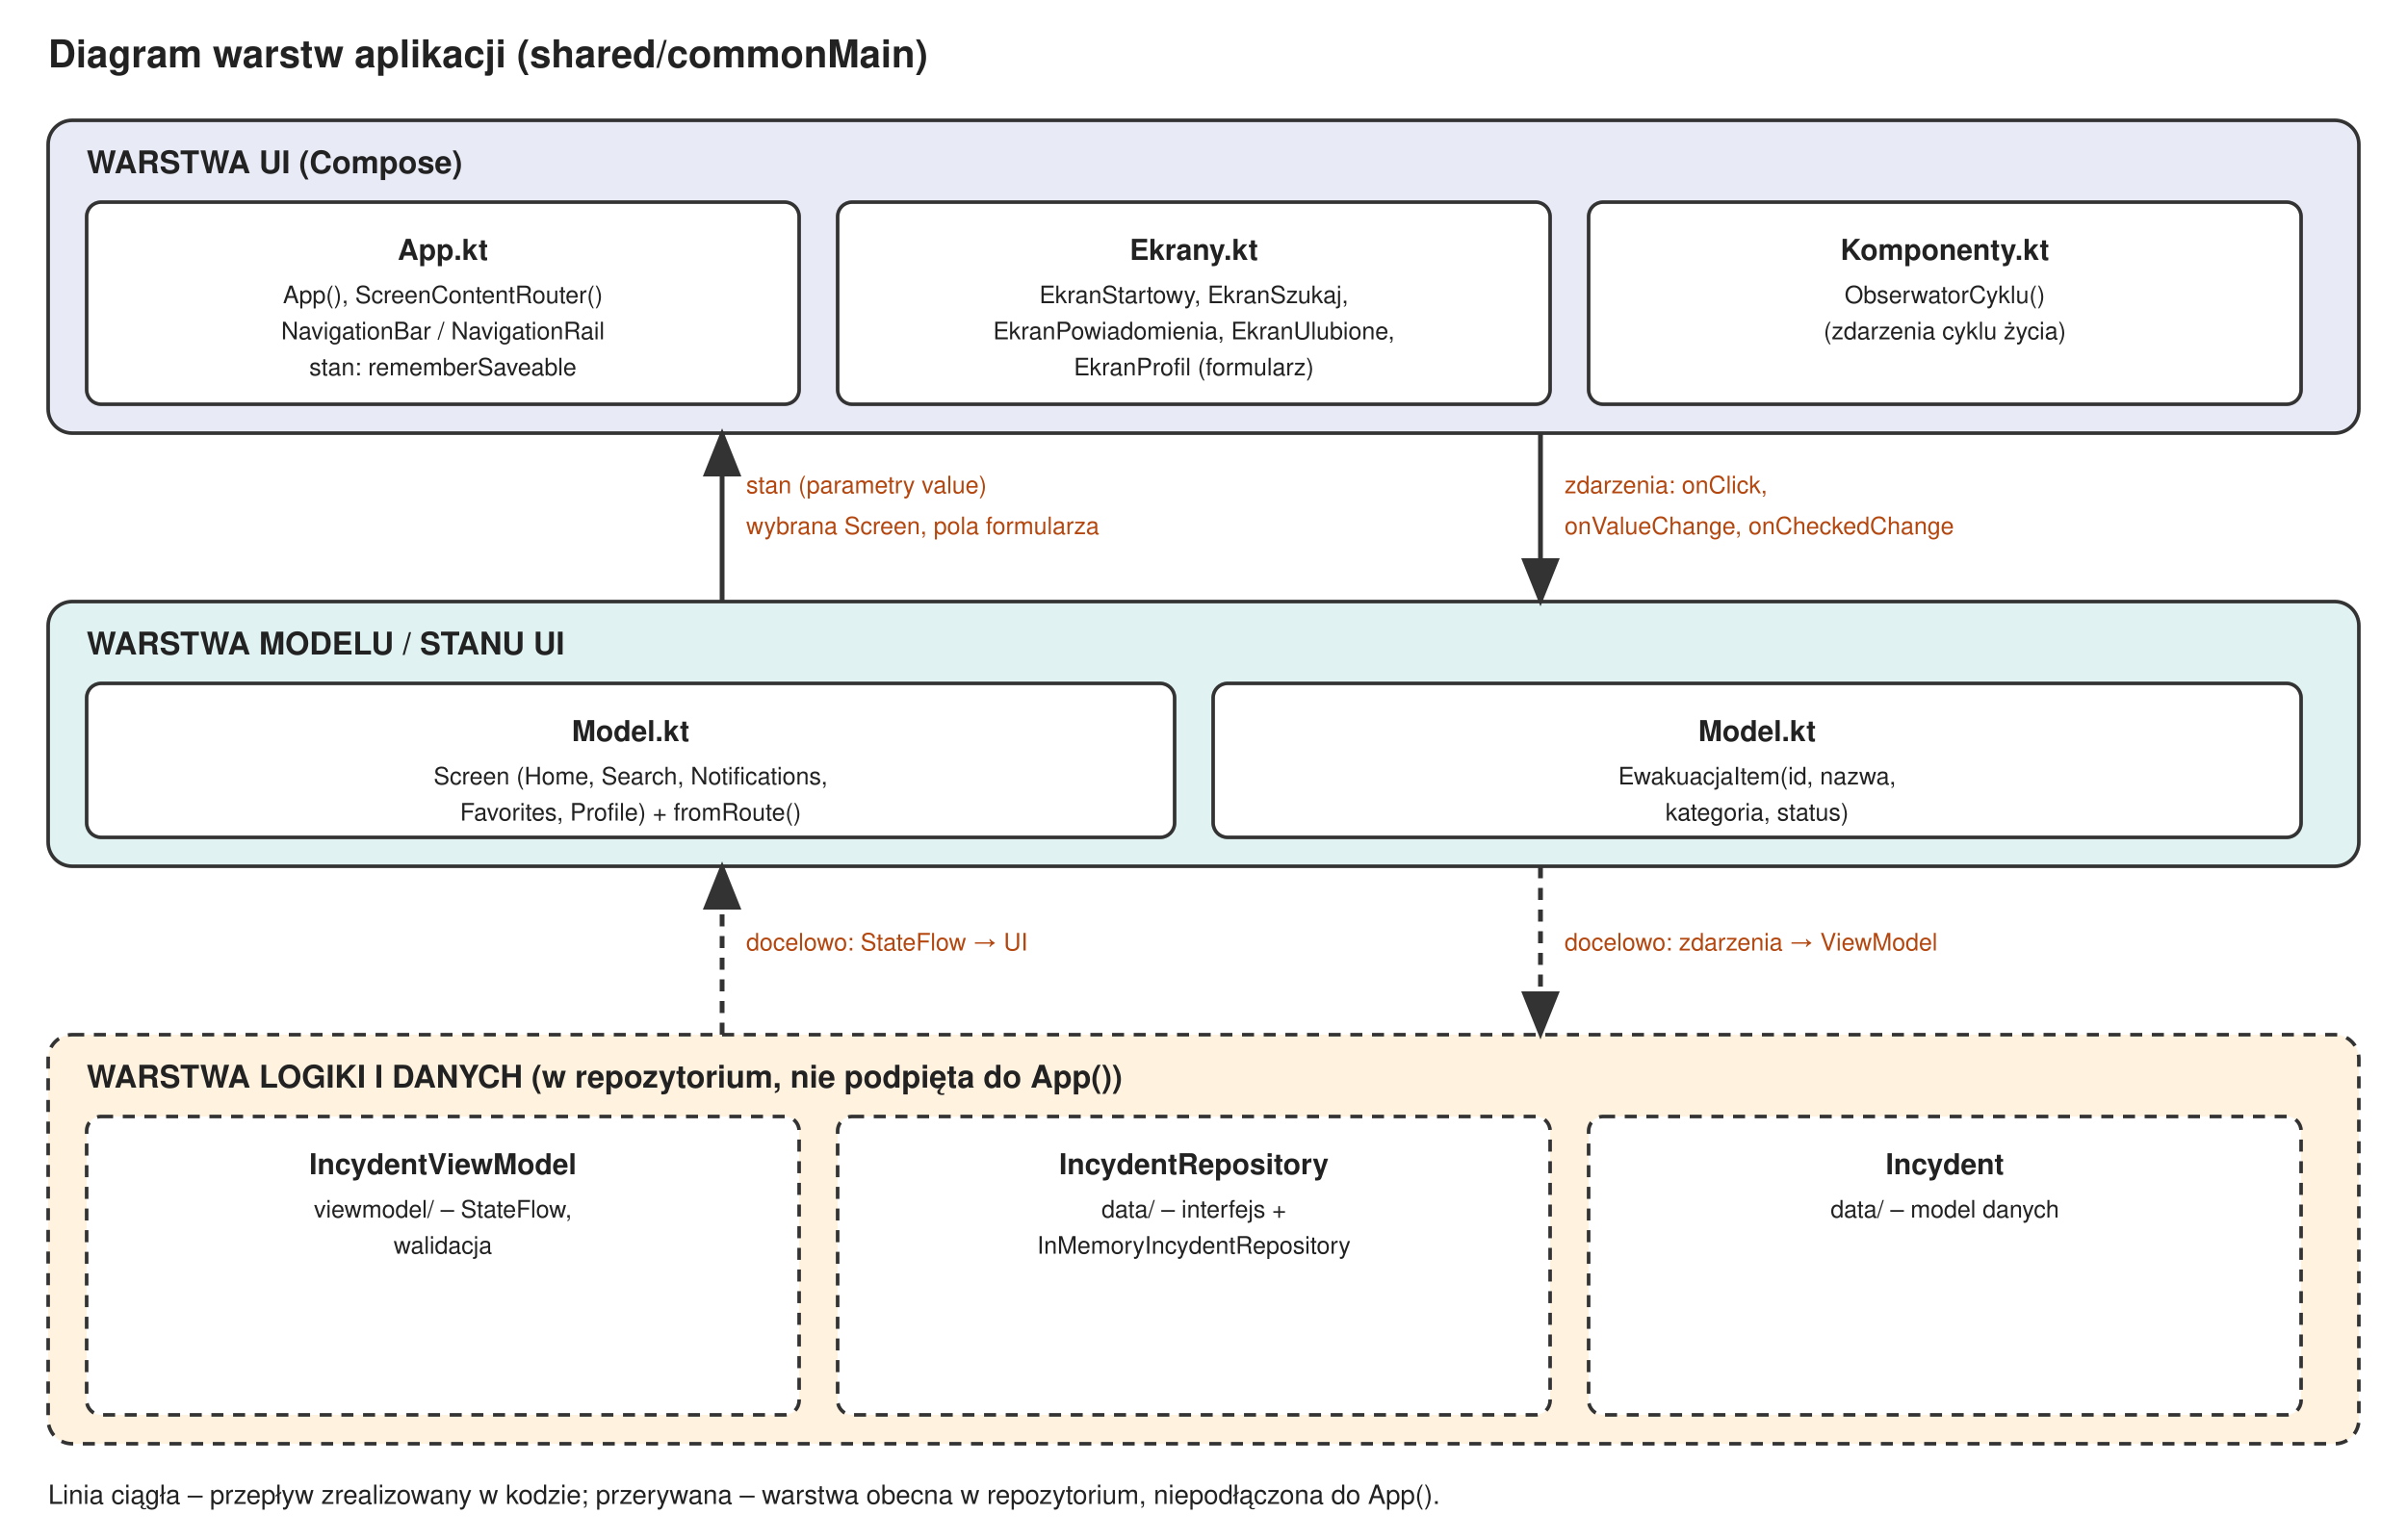
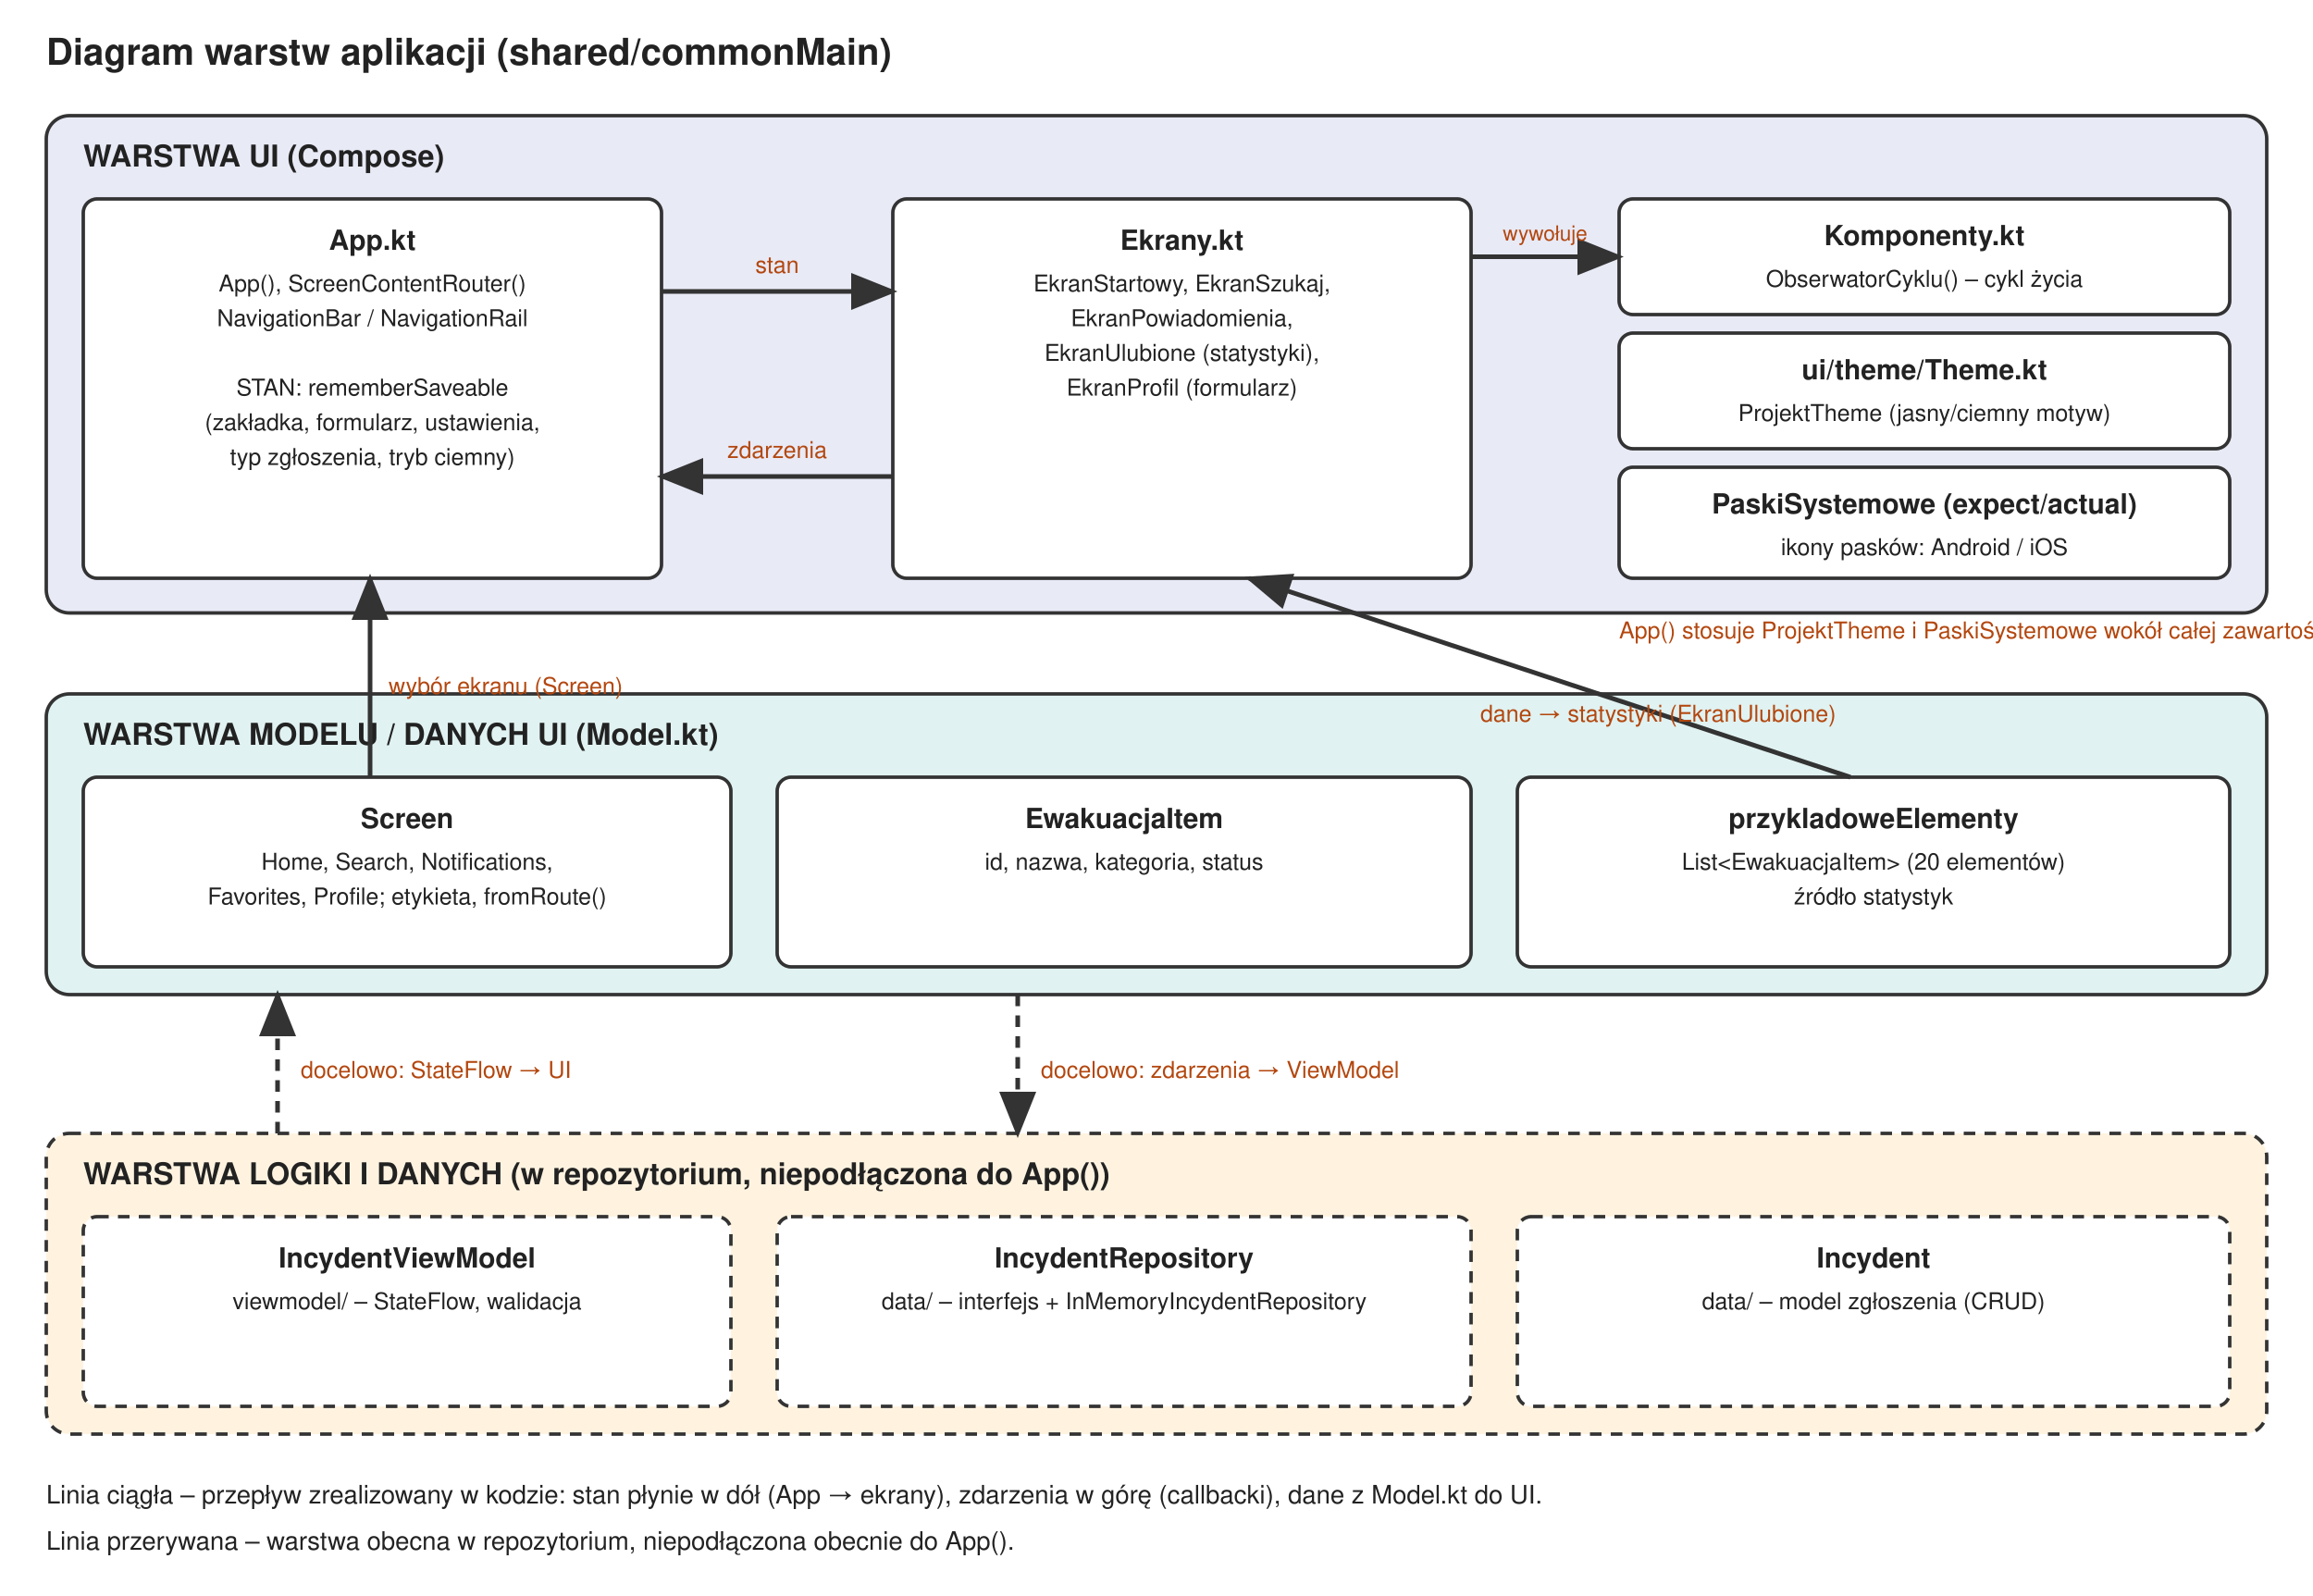
- <svg xmlns="http://www.w3.org/2000/svg" viewBox="0 0 1000 640" width="1000" height="640">
+ <svg xmlns="http://www.w3.org/2000/svg" viewBox="0 0 1000 690" width="1000" height="690">
  <defs>
    <marker id="a" markerWidth="10" markerHeight="8" refX="9" refY="4" orient="auto">
      <path d="M0,0 L10,4 L0,8 z" fill="#333" />
    </marker>
  </defs>
-   <rect width="1000" height="640" fill="#fff" />
+   <rect width="1000" height="690" fill="#fff" />
  <text x="20" y="28" font-family="Helvetica,Arial,sans-serif" font-size="16" text-anchor="start" font-weight="bold" fill="#222">Diagram warstw aplikacji (shared/commonMain)</text>
-   <rect x="20" y="50" width="960" height="130" rx="10" fill="#e8eaf6" stroke="#333" stroke-width="1.5" />
+   <rect x="20" y="50" width="960" height="215" rx="10" fill="#e8eaf6" stroke="#333" stroke-width="1.5" />
  <text x="36" y="72" font-family="Helvetica,Arial,sans-serif" font-size="13" text-anchor="start" font-weight="bold" fill="#222">WARSTWA UI (Compose)</text>
-   <rect x="36.0" y="84" width="296.0" height="84" rx="6" fill="#fff" stroke="#333" stroke-width="1.5" />
-   <text x="184.0" y="108" font-family="Helvetica,Arial,sans-serif" font-size="12" text-anchor="middle" font-weight="bold" fill="#222">App.kt</text>
-   <text x="184.0" y="126" font-family="Helvetica,Arial,sans-serif" font-size="10" text-anchor="middle" font-weight="normal" fill="#222">App(), ScreenContentRouter()</text>
-   <text x="184.0" y="141" font-family="Helvetica,Arial,sans-serif" font-size="10" text-anchor="middle" font-weight="normal" fill="#222">NavigationBar / NavigationRail</text>
-   <text x="184.0" y="156" font-family="Helvetica,Arial,sans-serif" font-size="10" text-anchor="middle" font-weight="normal" fill="#222">stan: rememberSaveable</text>
-   <rect x="348.0" y="84" width="296.0" height="84" rx="6" fill="#fff" stroke="#333" stroke-width="1.5" />
-   <text x="496.0" y="108" font-family="Helvetica,Arial,sans-serif" font-size="12" text-anchor="middle" font-weight="bold" fill="#222">Ekrany.kt</text>
-   <text x="496.0" y="126" font-family="Helvetica,Arial,sans-serif" font-size="10" text-anchor="middle" font-weight="normal" fill="#222">EkranStartowy, EkranSzukaj,</text>
-   <text x="496.0" y="141" font-family="Helvetica,Arial,sans-serif" font-size="10" text-anchor="middle" font-weight="normal" fill="#222">EkranPowiadomienia, EkranUlubione,</text>
-   <text x="496.0" y="156" font-family="Helvetica,Arial,sans-serif" font-size="10" text-anchor="middle" font-weight="normal" fill="#222">EkranProfil (formularz)</text>
-   <rect x="660.0" y="84" width="296.0" height="84" rx="6" fill="#fff" stroke="#333" stroke-width="1.5" />
-   <text x="808.0" y="108" font-family="Helvetica,Arial,sans-serif" font-size="12" text-anchor="middle" font-weight="bold" fill="#222">Komponenty.kt</text>
-   <text x="808.0" y="126" font-family="Helvetica,Arial,sans-serif" font-size="10" text-anchor="middle" font-weight="normal" fill="#222">ObserwatorCyklu()</text>
-   <text x="808.0" y="141" font-family="Helvetica,Arial,sans-serif" font-size="10" text-anchor="middle" font-weight="normal" fill="#222">(zdarzenia cyklu życia)</text>
-   <rect x="20" y="250" width="960" height="110" rx="10" fill="#e0f2f1" stroke="#333" stroke-width="1.5" />
-   <text x="36" y="272" font-family="Helvetica,Arial,sans-serif" font-size="13" text-anchor="start" font-weight="bold" fill="#222">WARSTWA MODELU / STANU UI</text>
-   <rect x="36.0" y="284" width="452.0" height="64" rx="6" fill="#fff" stroke="#333" stroke-width="1.5" />
-   <text x="262.0" y="308" font-family="Helvetica,Arial,sans-serif" font-size="12" text-anchor="middle" font-weight="bold" fill="#222">Model.kt</text>
-   <text x="262.0" y="326" font-family="Helvetica,Arial,sans-serif" font-size="10" text-anchor="middle" font-weight="normal" fill="#222">Screen (Home, Search, Notifications,</text>
-   <text x="262.0" y="341" font-family="Helvetica,Arial,sans-serif" font-size="10" text-anchor="middle" font-weight="normal" fill="#222">Favorites, Profile) + fromRoute()</text>
-   <rect x="504.0" y="284" width="452.0" height="64" rx="6" fill="#fff" stroke="#333" stroke-width="1.5" />
-   <text x="730.0" y="308" font-family="Helvetica,Arial,sans-serif" font-size="12" text-anchor="middle" font-weight="bold" fill="#222">Model.kt</text>
-   <text x="730.0" y="326" font-family="Helvetica,Arial,sans-serif" font-size="10" text-anchor="middle" font-weight="normal" fill="#222">EwakuacjaItem(id, nazwa,</text>
-   <text x="730.0" y="341" font-family="Helvetica,Arial,sans-serif" font-size="10" text-anchor="middle" font-weight="normal" fill="#222">kategoria, status)</text>
-   <rect x="20" y="430" width="960" height="170" rx="10" fill="#fff3e0" stroke="#333" stroke-width="1.5" stroke-dasharray="5 4" />
-   <text x="36" y="452" font-family="Helvetica,Arial,sans-serif" font-size="13" text-anchor="start" font-weight="bold" fill="#222">WARSTWA LOGIKI I DANYCH (w repozytorium, nie podpięta do App())</text>
-   <rect x="36.0" y="464" width="296.0" height="124" rx="6" fill="#fff" stroke="#333" stroke-width="1.5" stroke-dasharray="5 4" />
-   <text x="184.0" y="488" font-family="Helvetica,Arial,sans-serif" font-size="12" text-anchor="middle" font-weight="bold" fill="#222">IncydentViewModel</text>
-   <text x="184.0" y="506" font-family="Helvetica,Arial,sans-serif" font-size="10" text-anchor="middle" font-weight="normal" fill="#222">viewmodel/ – StateFlow,</text>
-   <text x="184.0" y="521" font-family="Helvetica,Arial,sans-serif" font-size="10" text-anchor="middle" font-weight="normal" fill="#222">walidacja</text>
-   <rect x="348.0" y="464" width="296.0" height="124" rx="6" fill="#fff" stroke="#333" stroke-width="1.5" stroke-dasharray="5 4" />
-   <text x="496.0" y="488" font-family="Helvetica,Arial,sans-serif" font-size="12" text-anchor="middle" font-weight="bold" fill="#222">IncydentRepository</text>
-   <text x="496.0" y="506" font-family="Helvetica,Arial,sans-serif" font-size="10" text-anchor="middle" font-weight="normal" fill="#222">data/ – interfejs +</text>
-   <text x="496.0" y="521" font-family="Helvetica,Arial,sans-serif" font-size="10" text-anchor="middle" font-weight="normal" fill="#222">InMemoryIncydentRepository</text>
-   <rect x="660.0" y="464" width="296.0" height="124" rx="6" fill="#fff" stroke="#333" stroke-width="1.5" stroke-dasharray="5 4" />
-   <text x="808.0" y="488" font-family="Helvetica,Arial,sans-serif" font-size="12" text-anchor="middle" font-weight="bold" fill="#222">Incydent</text>
-   <text x="808.0" y="506" font-family="Helvetica,Arial,sans-serif" font-size="10" text-anchor="middle" font-weight="normal" fill="#222">data/ – model danych</text>
-   <line x1="300" y1="250" x2="300" y2="180" stroke="#333" stroke-width="2" marker-end="url(#a)" />
-   <text x="310" y="205" font-family="Helvetica,Arial,sans-serif" font-size="10" text-anchor="start" font-weight="normal" fill="#b3470f">stan (parametry value)</text>
-   <text x="310" y="222" font-family="Helvetica,Arial,sans-serif" font-size="10" text-anchor="start" font-weight="normal" fill="#b3470f">wybrana Screen, pola formularza</text>
-   <line x1="640" y1="180" x2="640" y2="250" stroke="#333" stroke-width="2" marker-end="url(#a)" />
-   <text x="650" y="205" font-family="Helvetica,Arial,sans-serif" font-size="10" text-anchor="start" font-weight="normal" fill="#b3470f">zdarzenia: onClick,</text>
-   <text x="650" y="222" font-family="Helvetica,Arial,sans-serif" font-size="10" text-anchor="start" font-weight="normal" fill="#b3470f">onValueChange, onCheckedChange</text>
-   <line x1="300" y1="430" x2="300" y2="360" stroke="#333" stroke-width="2" stroke-dasharray="5 4" marker-end="url(#a)" />
-   <text x="310" y="395" font-family="Helvetica,Arial,sans-serif" font-size="10" text-anchor="start" font-weight="normal" fill="#b3470f">docelowo: StateFlow → UI</text>
-   <line x1="640" y1="360" x2="640" y2="430" stroke="#333" stroke-width="2" stroke-dasharray="5 4" marker-end="url(#a)" />
-   <text x="650" y="395" font-family="Helvetica,Arial,sans-serif" font-size="10" text-anchor="start" font-weight="normal" fill="#b3470f">docelowo: zdarzenia → ViewModel</text>
-   <text x="20" y="625" font-family="Helvetica,Arial,sans-serif" font-size="11" text-anchor="start" font-weight="normal" fill="#222">Linia ciągła – przepływ zrealizowany w kodzie; przerywana – warstwa obecna w repozytorium, niepodłączona do App().</text>
+   <rect x="36" y="86" width="250" height="164" rx="6" fill="#fff" stroke="#333" stroke-width="1.5" />
+   <text x="161.0" y="108" font-family="Helvetica,Arial,sans-serif" font-size="12" text-anchor="middle" font-weight="bold" fill="#222">App.kt</text>
+   <text x="161.0" y="126" font-family="Helvetica,Arial,sans-serif" font-size="10" text-anchor="middle" font-weight="normal" fill="#222">App(), ScreenContentRouter()</text>
+   <text x="161.0" y="141" font-family="Helvetica,Arial,sans-serif" font-size="10" text-anchor="middle" font-weight="normal" fill="#222">NavigationBar / NavigationRail</text>
+   <text x="161.0" y="156" font-family="Helvetica,Arial,sans-serif" font-size="10" text-anchor="middle" font-weight="normal" fill="#222" />
+   <text x="161.0" y="171" font-family="Helvetica,Arial,sans-serif" font-size="10" text-anchor="middle" font-weight="normal" fill="#222">STAN: rememberSaveable</text>
+   <text x="161.0" y="186" font-family="Helvetica,Arial,sans-serif" font-size="10" text-anchor="middle" font-weight="normal" fill="#222">(zakładka, formularz, ustawienia,</text>
+   <text x="161.0" y="201" font-family="Helvetica,Arial,sans-serif" font-size="10" text-anchor="middle" font-weight="normal" fill="#222">typ zgłoszenia, tryb ciemny)</text>
+   <rect x="386" y="86" width="250" height="164" rx="6" fill="#fff" stroke="#333" stroke-width="1.5" />
+   <text x="511.0" y="108" font-family="Helvetica,Arial,sans-serif" font-size="12" text-anchor="middle" font-weight="bold" fill="#222">Ekrany.kt</text>
+   <text x="511.0" y="126" font-family="Helvetica,Arial,sans-serif" font-size="10" text-anchor="middle" font-weight="normal" fill="#222">EkranStartowy, EkranSzukaj,</text>
+   <text x="511.0" y="141" font-family="Helvetica,Arial,sans-serif" font-size="10" text-anchor="middle" font-weight="normal" fill="#222">EkranPowiadomienia,</text>
+   <text x="511.0" y="156" font-family="Helvetica,Arial,sans-serif" font-size="10" text-anchor="middle" font-weight="normal" fill="#222">EkranUlubione (statystyki),</text>
+   <text x="511.0" y="171" font-family="Helvetica,Arial,sans-serif" font-size="10" text-anchor="middle" font-weight="normal" fill="#222">EkranProfil (formularz)</text>
+   <rect x="700" y="86" width="264" height="50" rx="6" fill="#fff" stroke="#333" stroke-width="1.5" />
+   <text x="832" y="106" font-family="Helvetica,Arial,sans-serif" font-size="12" text-anchor="middle" font-weight="bold" fill="#222">Komponenty.kt</text>
+   <text x="832" y="124" font-family="Helvetica,Arial,sans-serif" font-size="10" text-anchor="middle" font-weight="normal" fill="#222">ObserwatorCyklu() – cykl życia</text>
+   <rect x="700" y="144" width="264" height="50" rx="6" fill="#fff" stroke="#333" stroke-width="1.5" />
+   <text x="832" y="164" font-family="Helvetica,Arial,sans-serif" font-size="12" text-anchor="middle" font-weight="bold" fill="#222">ui/theme/Theme.kt</text>
+   <text x="832" y="182" font-family="Helvetica,Arial,sans-serif" font-size="10" text-anchor="middle" font-weight="normal" fill="#222">ProjektTheme (jasny/ciemny motyw)</text>
+   <rect x="700" y="202" width="264" height="48" rx="6" fill="#fff" stroke="#333" stroke-width="1.5" />
+   <text x="832" y="222" font-family="Helvetica,Arial,sans-serif" font-size="12" text-anchor="middle" font-weight="bold" fill="#222">PaskiSystemowe (expect/actual)</text>
+   <text x="832" y="240" font-family="Helvetica,Arial,sans-serif" font-size="10" text-anchor="middle" font-weight="normal" fill="#222">ikony pasków: Android / iOS</text>
+   <line x1="286" y1="126" x2="386" y2="126" stroke="#333" stroke-width="2" marker-end="url(#a)" />
+   <text x="336" y="118" font-family="Helvetica,Arial,sans-serif" font-size="10" text-anchor="middle" font-weight="normal" fill="#b3470f">stan</text>
+   <line x1="386" y1="206" x2="286" y2="206" stroke="#333" stroke-width="2" marker-end="url(#a)" />
+   <text x="336" y="198" font-family="Helvetica,Arial,sans-serif" font-size="10" text-anchor="middle" font-weight="normal" fill="#b3470f">zdarzenia</text>
+   <line x1="636" y1="111" x2="700" y2="111" stroke="#333" stroke-width="2" marker-end="url(#a)" />
+   <text x="668" y="104" font-family="Helvetica,Arial,sans-serif" font-size="9" text-anchor="middle" font-weight="normal" fill="#b3470f">wywołuje</text>
+   <text x="700" y="276" font-family="Helvetica,Arial,sans-serif" font-size="10" text-anchor="start" font-weight="normal" fill="#b3470f">App() stosuje ProjektTheme i PaskiSystemowe wokół całej zawartości.</text>
+   <rect x="20" y="300" width="960" height="130" rx="10" fill="#e0f2f1" stroke="#333" stroke-width="1.5" />
+   <text x="36" y="322" font-family="Helvetica,Arial,sans-serif" font-size="13" text-anchor="start" font-weight="bold" fill="#222">WARSTWA MODELU / DANYCH UI (Model.kt)</text>
+   <rect x="36" y="336" width="280" height="82" rx="6" fill="#fff" stroke="#333" stroke-width="1.5" />
+   <text x="176.0" y="358" font-family="Helvetica,Arial,sans-serif" font-size="12" text-anchor="middle" font-weight="bold" fill="#222">Screen</text>
+   <text x="176.0" y="376" font-family="Helvetica,Arial,sans-serif" font-size="10" text-anchor="middle" font-weight="normal" fill="#222">Home, Search, Notifications,</text>
+   <text x="176.0" y="391" font-family="Helvetica,Arial,sans-serif" font-size="10" text-anchor="middle" font-weight="normal" fill="#222">Favorites, Profile; etykieta, fromRoute()</text>
+   <rect x="336" y="336" width="300" height="82" rx="6" fill="#fff" stroke="#333" stroke-width="1.5" />
+   <text x="486.0" y="358" font-family="Helvetica,Arial,sans-serif" font-size="12" text-anchor="middle" font-weight="bold" fill="#222">EwakuacjaItem</text>
+   <text x="486.0" y="376" font-family="Helvetica,Arial,sans-serif" font-size="10" text-anchor="middle" font-weight="normal" fill="#222">id, nazwa, kategoria, status</text>
+   <rect x="656" y="336" width="308" height="82" rx="6" fill="#fff" stroke="#333" stroke-width="1.5" />
+   <text x="810.0" y="358" font-family="Helvetica,Arial,sans-serif" font-size="12" text-anchor="middle" font-weight="bold" fill="#222">przykladoweElementy</text>
+   <text x="810.0" y="376" font-family="Helvetica,Arial,sans-serif" font-size="10" text-anchor="middle" font-weight="normal" fill="#222">List&lt;EwakuacjaItem&gt; (20 elementów)</text>
+   <text x="810.0" y="391" font-family="Helvetica,Arial,sans-serif" font-size="10" text-anchor="middle" font-weight="normal" fill="#222">źródło statystyk</text>
+   <line x1="160" y1="336" x2="160" y2="250" stroke="#333" stroke-width="2" marker-end="url(#a)" />
+   <text x="168" y="300" font-family="Helvetica,Arial,sans-serif" font-size="10" text-anchor="start" font-weight="normal" fill="#b3470f">wybór ekranu (Screen)</text>
+   <line x1="800" y1="336" x2="540" y2="250" stroke="#333" stroke-width="2" marker-end="url(#a)" />
+   <text x="640" y="312" font-family="Helvetica,Arial,sans-serif" font-size="10" text-anchor="start" font-weight="normal" fill="#b3470f">dane → statystyki (EkranUlubione)</text>
+   <rect x="20" y="490" width="960" height="130" rx="10" fill="#fff3e0" stroke="#333" stroke-width="1.5" stroke-dasharray="5 4" />
+   <text x="36" y="512" font-family="Helvetica,Arial,sans-serif" font-size="13" text-anchor="start" font-weight="bold" fill="#222">WARSTWA LOGIKI I DANYCH (w repozytorium, niepodłączona do App())</text>
+   <rect x="36" y="526" width="280" height="82" rx="6" fill="#fff" stroke="#333" stroke-width="1.5" stroke-dasharray="5 4" />
+   <text x="176.0" y="548" font-family="Helvetica,Arial,sans-serif" font-size="12" text-anchor="middle" font-weight="bold" fill="#222">IncydentViewModel</text>
+   <text x="176.0" y="566" font-family="Helvetica,Arial,sans-serif" font-size="10" text-anchor="middle" font-weight="normal" fill="#222">viewmodel/ – StateFlow, walidacja</text>
+   <rect x="336" y="526" width="300" height="82" rx="6" fill="#fff" stroke="#333" stroke-width="1.5" stroke-dasharray="5 4" />
+   <text x="486.0" y="548" font-family="Helvetica,Arial,sans-serif" font-size="12" text-anchor="middle" font-weight="bold" fill="#222">IncydentRepository</text>
+   <text x="486.0" y="566" font-family="Helvetica,Arial,sans-serif" font-size="10" text-anchor="middle" font-weight="normal" fill="#222">data/ – interfejs + InMemoryIncydentRepository</text>
+   <rect x="656" y="526" width="308" height="82" rx="6" fill="#fff" stroke="#333" stroke-width="1.5" stroke-dasharray="5 4" />
+   <text x="810.0" y="548" font-family="Helvetica,Arial,sans-serif" font-size="12" text-anchor="middle" font-weight="bold" fill="#222">Incydent</text>
+   <text x="810.0" y="566" font-family="Helvetica,Arial,sans-serif" font-size="10" text-anchor="middle" font-weight="normal" fill="#222">data/ – model zgłoszenia (CRUD)</text>
+   <line x1="120" y1="490" x2="120" y2="430" stroke="#333" stroke-width="2" stroke-dasharray="5 4" marker-end="url(#a)" />
+   <text x="130" y="466" font-family="Helvetica,Arial,sans-serif" font-size="10" text-anchor="start" font-weight="normal" fill="#b3470f">docelowo: StateFlow → UI</text>
+   <line x1="440" y1="430" x2="440" y2="490" stroke="#333" stroke-width="2" stroke-dasharray="5 4" marker-end="url(#a)" />
+   <text x="450" y="466" font-family="Helvetica,Arial,sans-serif" font-size="10" text-anchor="start" font-weight="normal" fill="#b3470f">docelowo: zdarzenia → ViewModel</text>
+   <text x="20" y="650" font-family="Helvetica,Arial,sans-serif" font-size="11" text-anchor="start" font-weight="normal" fill="#222">Linia ciągła – przepływ zrealizowany w kodzie: stan płynie w dół (App → ekrany), zdarzenia w górę (callbacki), dane z Model.kt do UI.</text>
+   <text x="20" y="670" font-family="Helvetica,Arial,sans-serif" font-size="11" text-anchor="start" font-weight="normal" fill="#222">Linia przerywana – warstwa obecna w repozytorium, niepodłączona obecnie do App().</text>
</svg>
